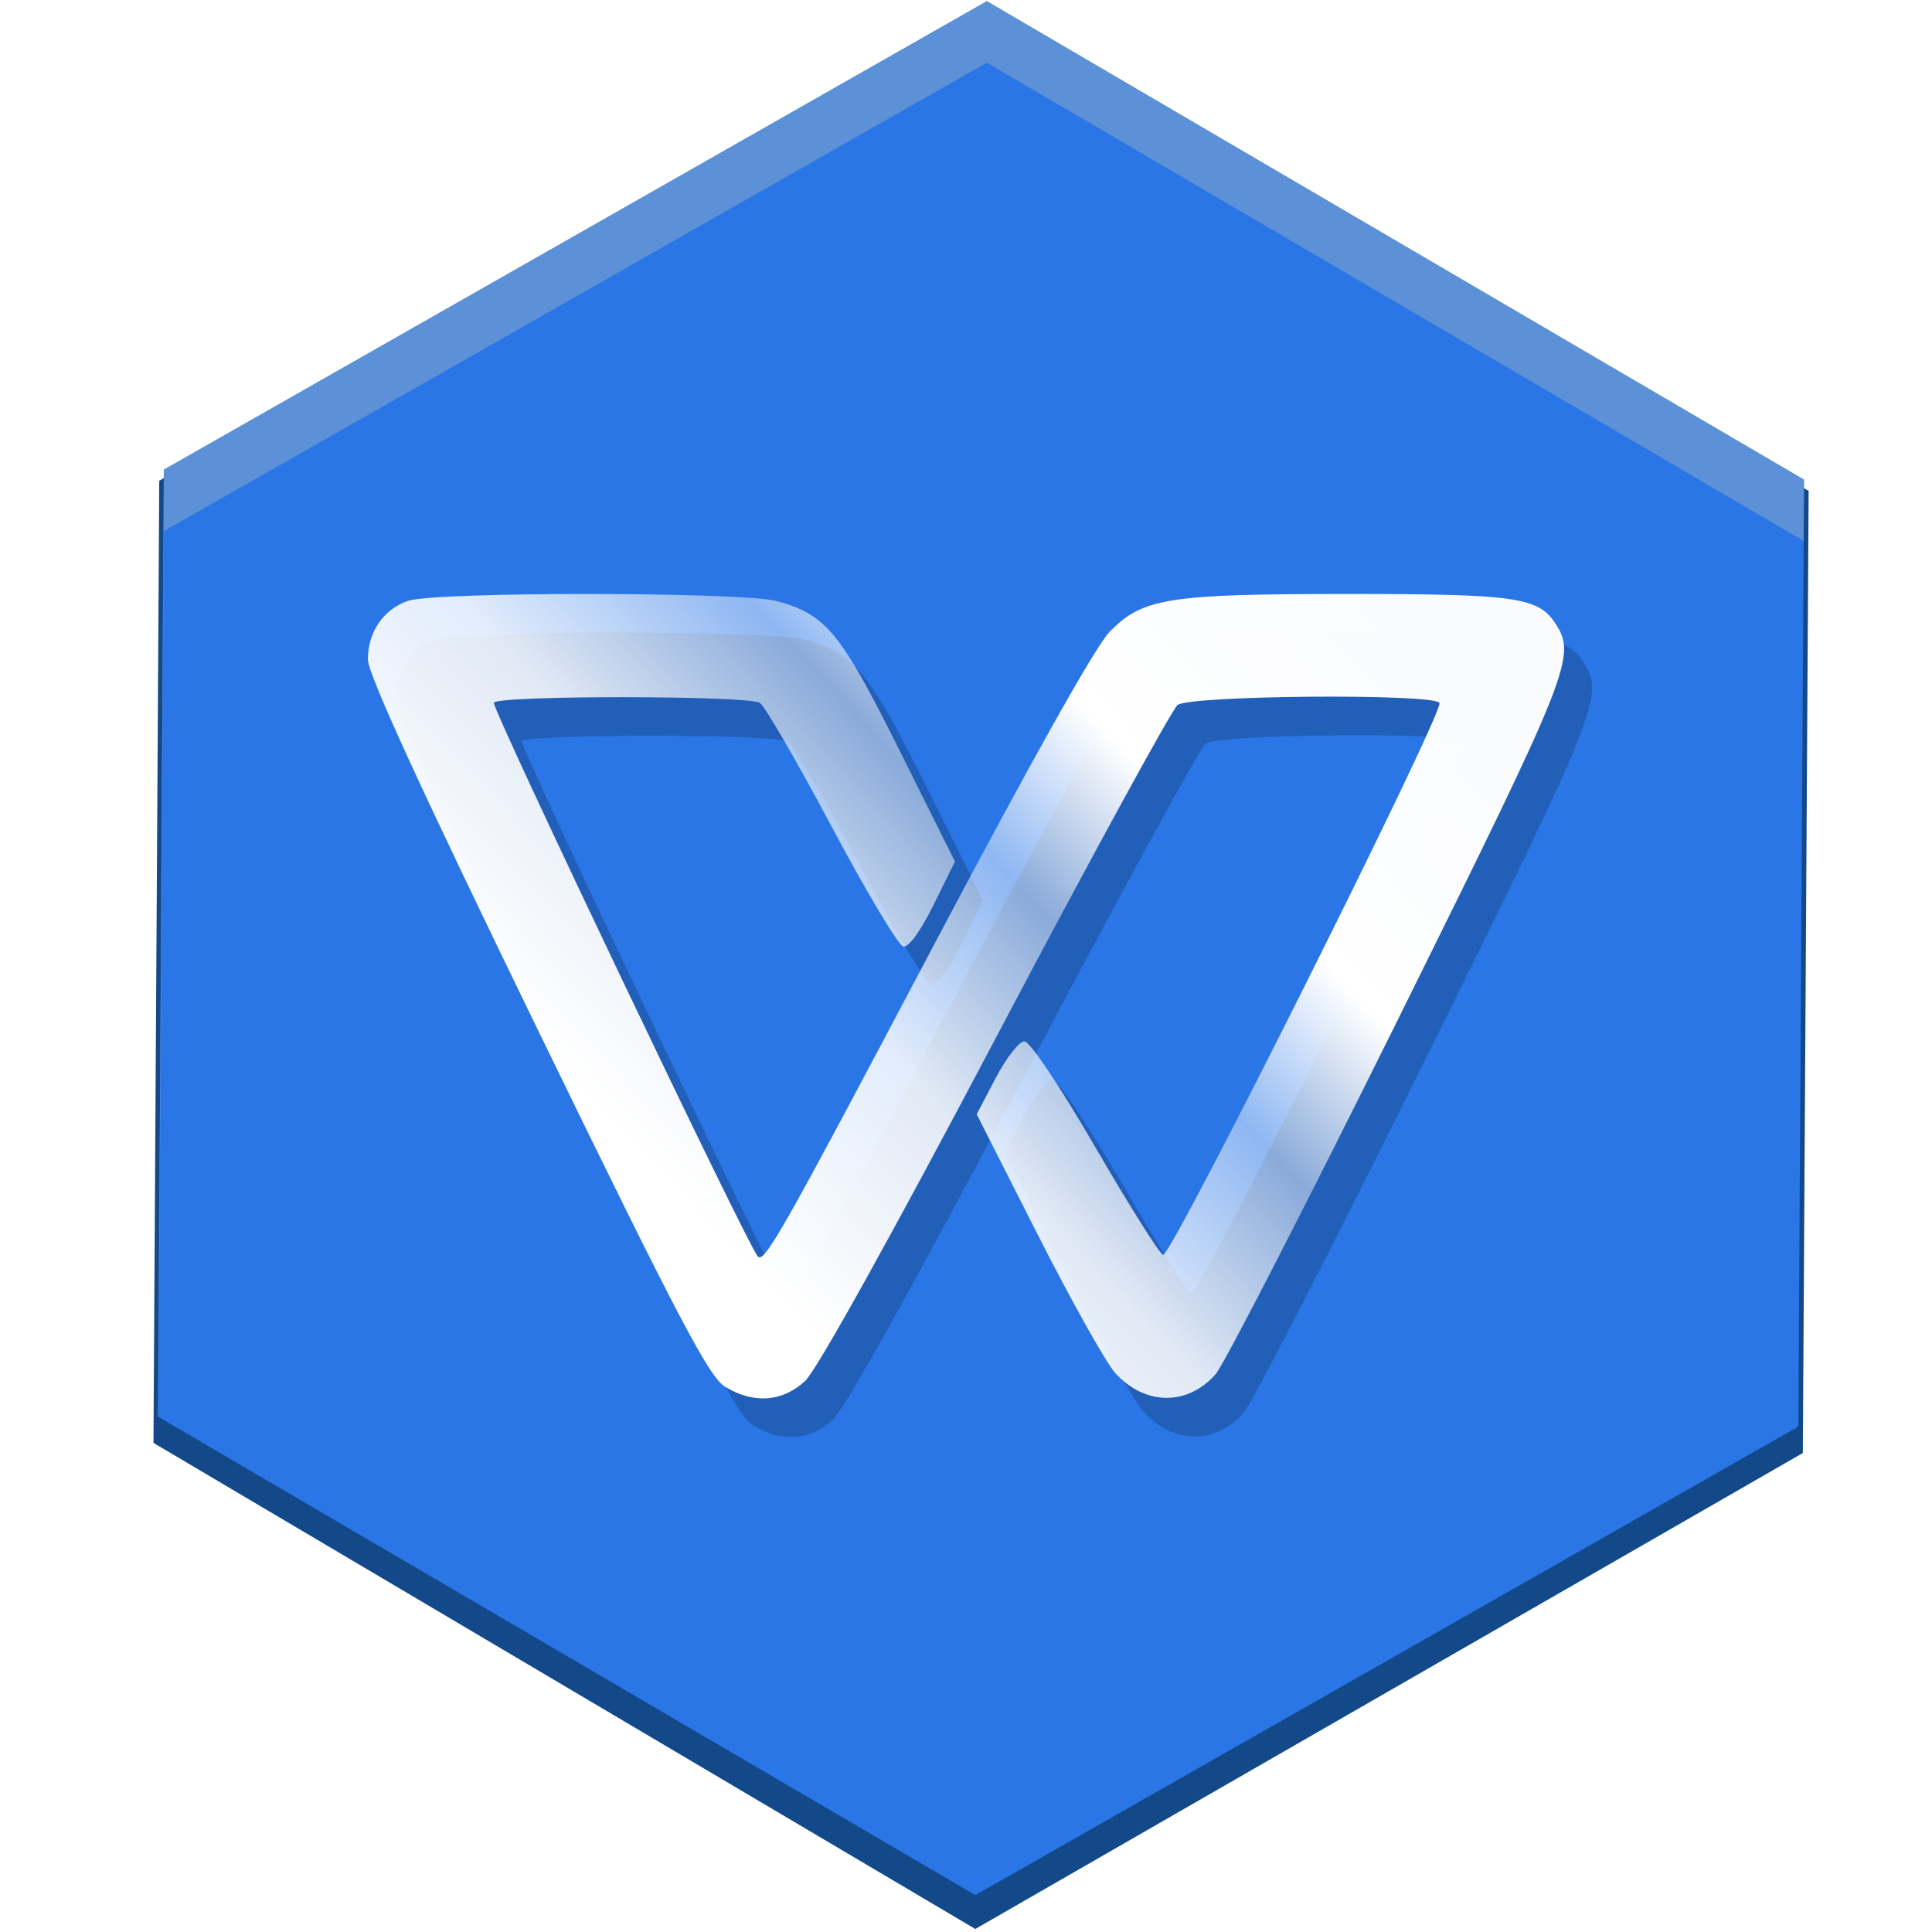
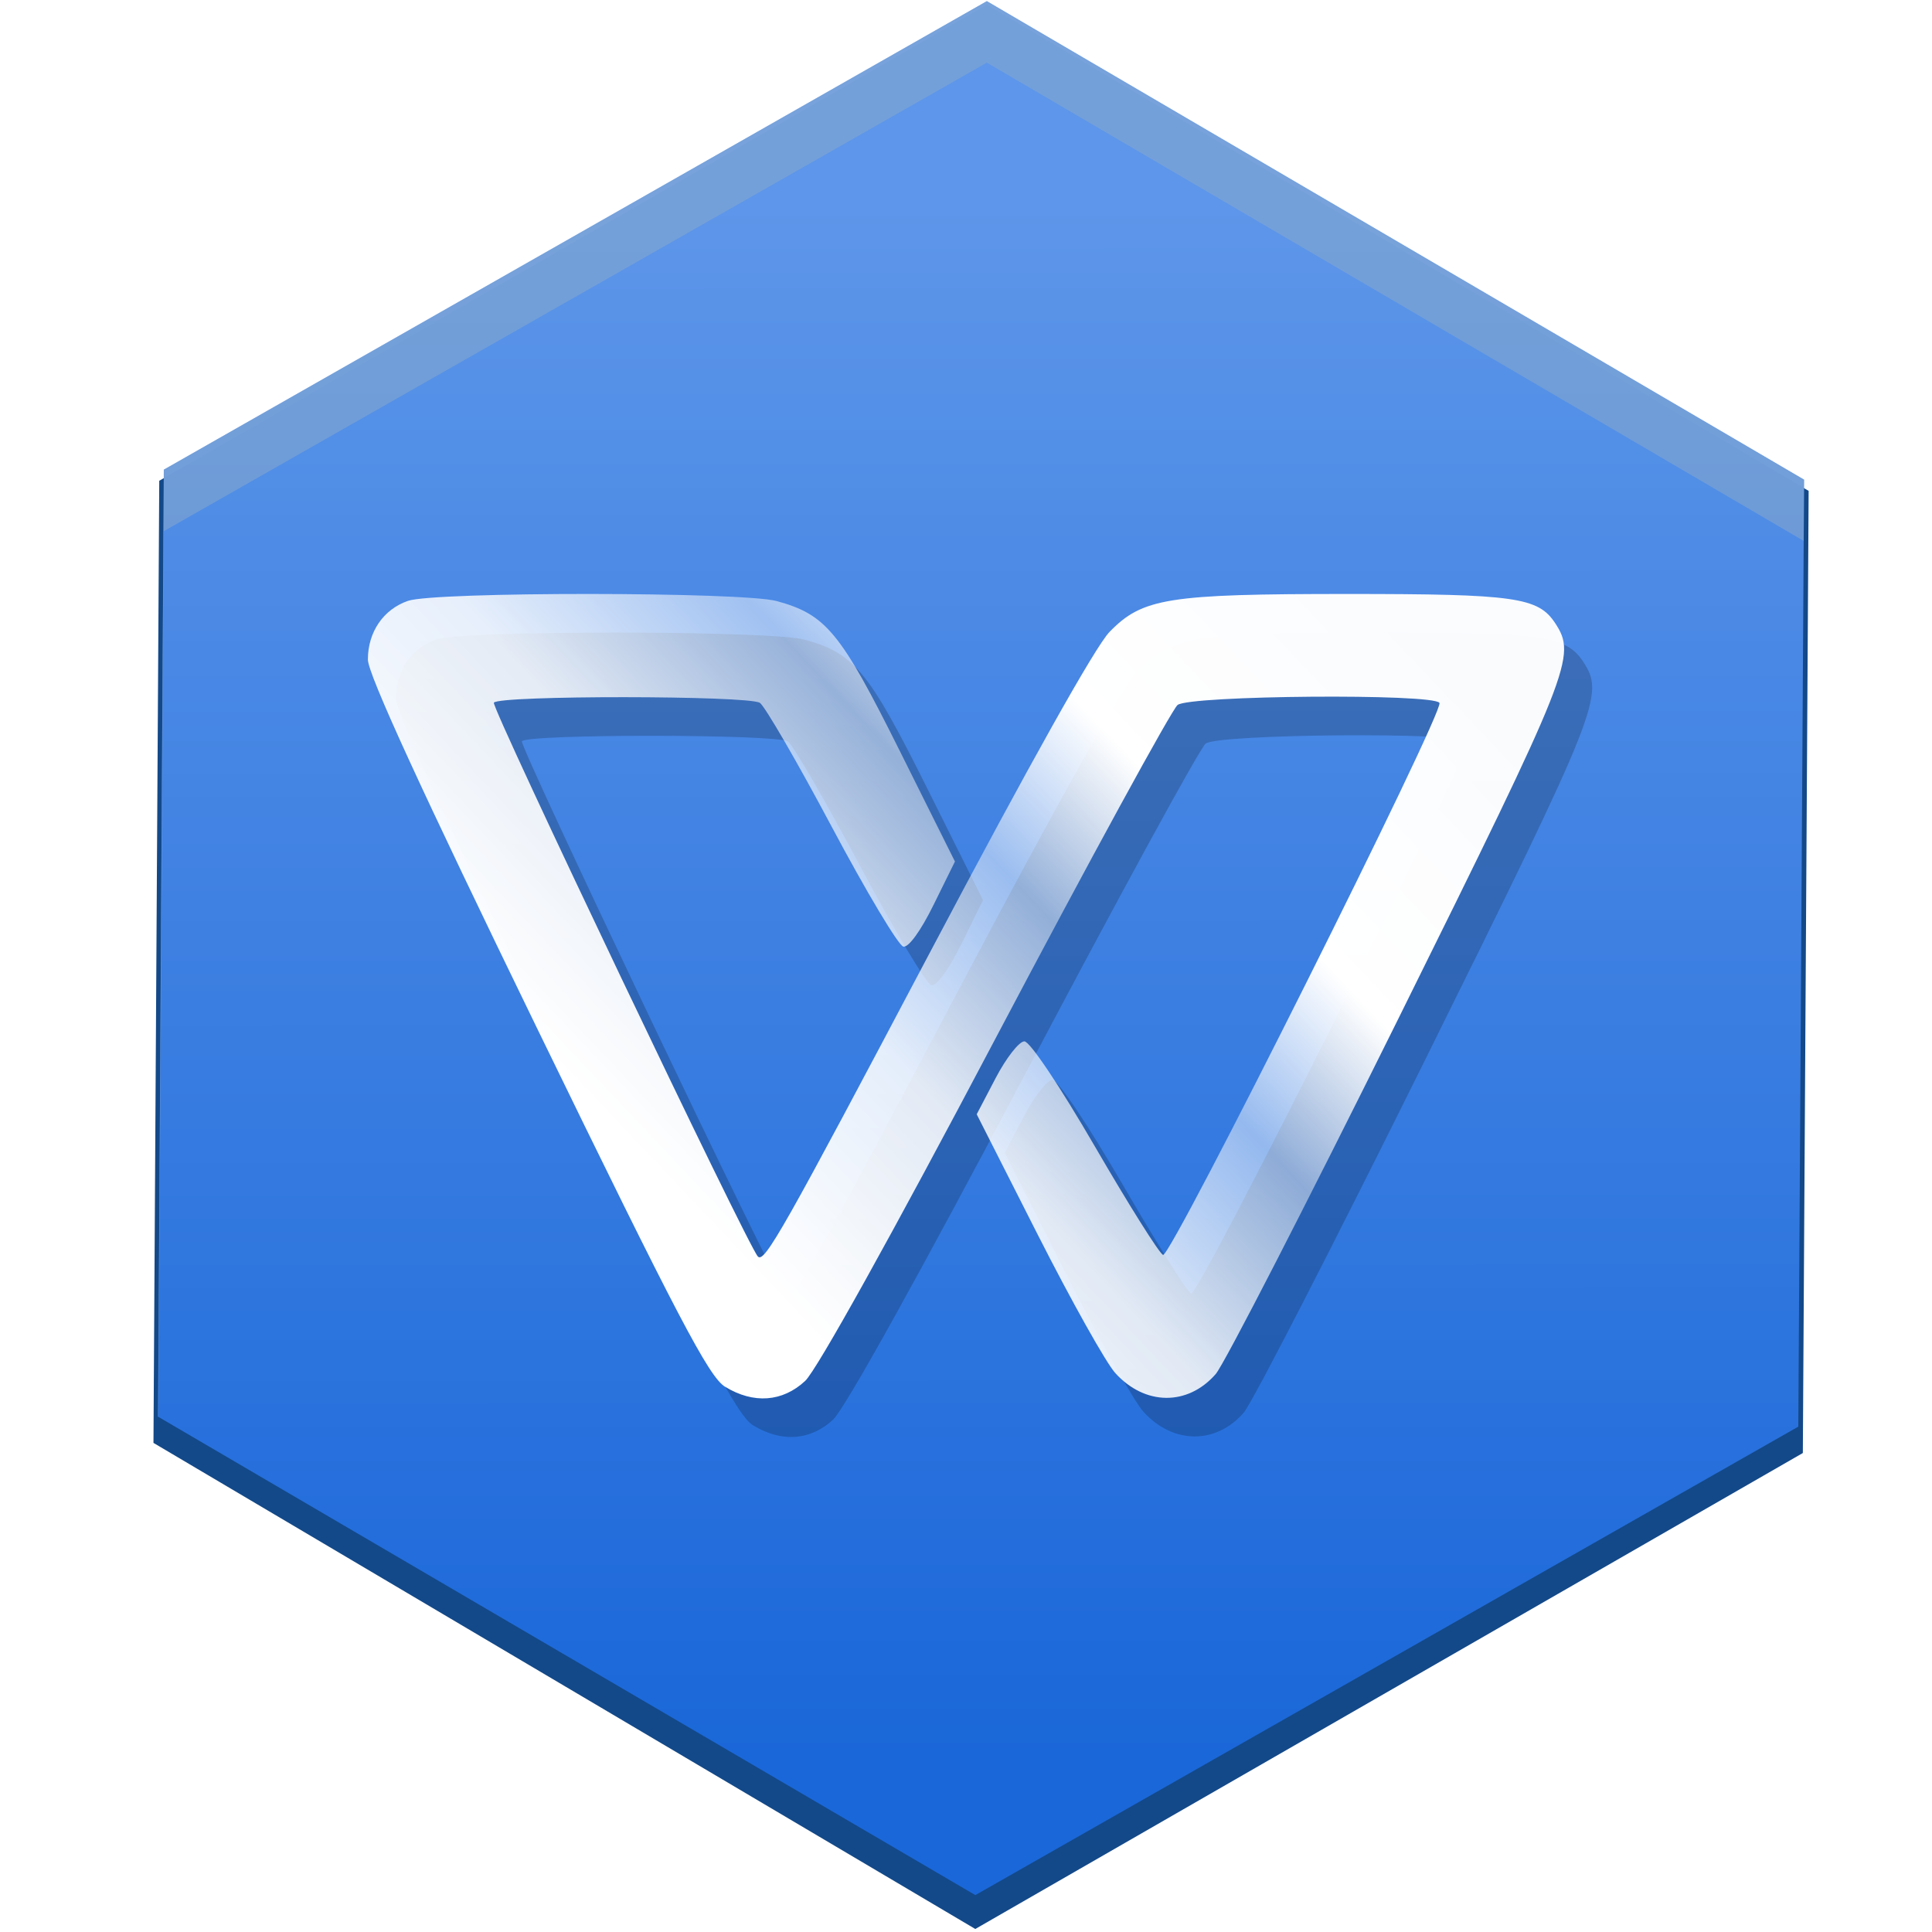
<svg xmlns="http://www.w3.org/2000/svg" xmlns:xlink="http://www.w3.org/1999/xlink" width="64px" height="64px" viewBox="0 0 64 64" version="1.1" id="svg35">
  <defs id="defs16">
+     <linearGradient id="linearGradient840">
+       <stop style="stop-color:#1a67d9;stop-opacity:1" offset="0" id="stop836" />
+       <stop style="stop-color:#5f98ec;stop-opacity:0.973" offset="1" id="stop838" />
+     </linearGradient>
    <linearGradient id="linearGradient879">
      <stop style="stop-color:#ffffff;stop-opacity:1;" offset="0" id="stop875" />
      <stop id="stop883" offset="0.274" style="stop-color:#ffffff;stop-opacity:0.864" />
      <stop style="stop-color:#ffffff;stop-opacity:0.471;" offset="0.505" id="stop885" />
      <stop id="stop887" offset="0.693" style="stop-color:#ffffff;stop-opacity:1" />
      <stop style="stop-color:#ffffff;stop-opacity:0.974" offset="1" id="stop877" />
    </linearGradient>
    <linearGradient x1="50%" y1="0%" x2="50%" y2="100%" id="linearGradient-1">
      <stop stop-color="#FF8767" offset="0%" id="stop6" />
      <stop stop-color="#FF6134" offset="100%" id="stop8" />
    </linearGradient>
    <linearGradient x1="99.067%" y1="50%" x2="0.942%" y2="50%" id="linearGradient-2">
      <stop stop-color="#FFD6C2" offset="0%" id="stop11" />
      <stop stop-color="#FFC4B1" offset="100%" id="stop13" />
    </linearGradient>
    <linearGradient gradientUnits="userSpaceOnUse" x1="30" y1="2" x2="30" y2="56" id="linearGradient-1-6">
      <stop stop-color="#FF8767" offset="0" id="stop6-7" style="stop-color:#f05c74;stop-opacity:1;" />
      <stop stop-color="#FF6134" offset="1" id="stop8-5" style="stop-color:#aa2c2c;stop-opacity:1;" />
    </linearGradient>
    <linearGradient xlink:href="#linearGradient879" id="linearGradient881" x1="25.351" y1="42.487" x2="47.097" y2="21.904" gradientUnits="userSpaceOnUse" />
+     <linearGradient xlink:href="#linearGradient840" id="linearGradient842" x1="28.284" y1="-5.515" x2="7.464" y2="-5.695" gradientUnits="userSpaceOnUse" />
  </defs>
  <g id="Page-1" style="fill:none;fill-rule:evenodd;stroke:none;stroke-width:1">
    <g id="wps-office-wppmain">
      <path transform="matrix(0.02149903,2.519416,-2.493536,0.02172215,17.14857,-11.78771)" d="M 23.607,5.042 10.958,4.856 4.794,-6.192 11.28,-17.053 l 12.649,0.186 6.163,11.047 z" id="path849" style="color:#000000;clip-rule:nonzero;display:block;overflow:visible;visibility:visible;opacity:1;isolation:auto;mix-blend-mode:normal;color-interpolation:sRGB;color-interpolation-filters:linearRGB;solid-color:#000000;solid-opacity:1;vector-effect:none;fill:#0b4385;fill-opacity:0.963;fill-rule:nonzero;stroke:none;stroke-width:14.222;stroke-linecap:round;stroke-linejoin:round;stroke-miterlimit:4;stroke-dasharray:none;stroke-dashoffset:0;stroke-opacity:0.157;marker:none;marker-start:none;marker-mid:none;marker-end:none;paint-order:stroke markers fill;color-rendering:auto;image-rendering:auto;shape-rendering:auto;text-rendering:auto;enable-background:accumulate" />
-       <path style="color:#000000;clip-rule:nonzero;display:block;overflow:visible;visibility:visible;opacity:1;isolation:auto;mix-blend-mode:normal;color-interpolation:sRGB;color-interpolation-filters:linearRGB;solid-color:#000000;solid-opacity:1;vector-effect:none;fill:#2a76e6;fill-opacity:1;fill-rule:nonzero;stroke:none;stroke-width:14.222;stroke-linecap:round;stroke-linejoin:round;stroke-miterlimit:4;stroke-dasharray:none;stroke-dashoffset:0;stroke-opacity:0.157;marker:none;marker-start:none;marker-mid:none;marker-end:none;paint-order:stroke markers fill;color-rendering:auto;image-rendering:auto;shape-rendering:auto;text-rendering:auto;enable-background:accumulate" id="path845" d="M 23.607,5.042 10.958,4.856 4.794,-6.192 11.28,-17.053 l 12.649,0.186 6.163,11.047 z" transform="matrix(0.02138004,2.479736,-2.479736,0.02138004,17.23353,-11.71804)" />
+       <path style="color:#000000;clip-rule:nonzero;display:block;overflow:visible;visibility:visible;opacity:1;isolation:auto;mix-blend-mode:normal;color-interpolation:sRGB;color-interpolation-filters:linearRGB;solid-color:#000000;solid-opacity:1;vector-effect:none;fill:url(#linearGradient842);fill-opacity:1;fill-rule:nonzero;stroke:none;stroke-width:14.222;stroke-linecap:round;stroke-linejoin:round;stroke-miterlimit:4;stroke-dasharray:none;stroke-dashoffset:0;stroke-opacity:0.157;marker:none;marker-start:none;marker-mid:none;marker-end:none;paint-order:stroke markers fill;color-rendering:auto;image-rendering:auto;shape-rendering:auto;text-rendering:auto;enable-background:accumulate" id="path845" d="M 23.607,5.042 10.958,4.856 4.794,-6.192 11.28,-17.053 l 12.649,0.186 6.163,11.047 z" transform="matrix(0.02138004,2.479736,-2.479736,0.02138004,17.23353,-11.71804)" />
      <path id="path847" d="m 24.951,47.219 c -0.536,-0.327 -1.558,-2.276 -6.238,-11.893 -3.825,-7.86 -5.597,-11.723 -5.597,-12.198 0,-0.912 0.51,-1.66 1.325,-1.944 0.886,-0.309 11.082,-0.304 12.216,0.006 1.638,0.447 2.113,1.026 4.073,4.954 l 1.833,3.674 -0.71,1.439 c -0.425,0.862 -0.826,1.415 -1,1.38 -0.16,-0.033 -1.228,-1.821 -2.374,-3.974 -1.146,-2.153 -2.217,-3.999 -2.379,-4.102 -0.388,-0.246 -8.659,-0.251 -8.811,-0.005 -0.095,0.153 8.426,18.027 8.747,18.348 0.22,0.22 0.835,-0.868 5.744,-10.16 3.239,-6.132 5.434,-10.048 5.901,-10.529 1.094,-1.127 1.931,-1.26 7.912,-1.26 5.519,0 6.291,0.109 6.854,0.968 0.713,1.089 0.539,1.529 -5.206,13.122 -3.047,6.149 -5.765,11.438 -6.041,11.753 -0.929,1.062 -2.344,1.047 -3.326,-0.035 -0.305,-0.336 -1.462,-2.402 -2.572,-4.591 l -2.018,-3.981 0.632,-1.208 c 0.348,-0.664 0.774,-1.208 0.947,-1.208 0.182,0 1.17,1.474 2.347,3.501 1.118,1.926 2.129,3.534 2.247,3.573 0.264,0.088 9.326,-18.011 9.156,-18.286 -0.195,-0.316 -8.263,-0.251 -8.675,0.069 -0.188,0.147 -2.9,5.113 -6.025,11.036 -3.444,6.528 -5.93,11 -6.312,11.356 -0.75,0.698 -1.709,0.768 -2.65,0.194 z" style="fill:#000000;fill-opacity:0.199;stroke-width:0.213" />
      <path style="fill:url(#linearGradient881);fill-opacity:1;stroke-width:0.213" d="M 24.021,45.94 C 23.485,45.613 22.463,43.664 17.783,34.046 13.959,26.186 12.187,22.324 12.187,21.849 c 0,-0.912 0.51,-1.66 1.325,-1.944 0.886,-0.309 11.082,-0.304 12.216,0.006 1.638,0.447 2.113,1.026 4.073,4.954 l 1.833,3.674 -0.71,1.439 c -0.425,0.862 -0.826,1.415 -1,1.38 -0.16,-0.033 -1.228,-1.821 -2.374,-3.974 -1.146,-2.153 -2.217,-3.999 -2.379,-4.102 -0.388,-0.246 -8.659,-0.251 -8.811,-0.005 -0.095,0.153 8.426,18.027 8.747,18.348 0.22,0.22 0.835,-0.868 5.744,-10.16 3.239,-6.132 5.434,-10.048 5.901,-10.529 1.094,-1.127 1.931,-1.26 7.912,-1.26 5.519,0 6.291,0.109 6.854,0.968 0.713,1.089 0.539,1.529 -5.206,13.122 -3.047,6.149 -5.765,11.438 -6.041,11.753 -0.929,1.062 -2.344,1.047 -3.326,-0.035 -0.305,-0.336 -1.462,-2.402 -2.572,-4.591 l -2.018,-3.981 0.632,-1.208 c 0.348,-0.664 0.774,-1.208 0.947,-1.208 0.182,0 1.17,1.474 2.347,3.501 1.118,1.926 2.129,3.534 2.247,3.573 0.264,0.088 9.326,-18.011 9.156,-18.286 -0.195,-0.316 -8.263,-0.251 -8.675,0.069 -0.188,0.147 -2.9,5.113 -6.025,11.036 -3.444,6.528 -5.93,11 -6.312,11.356 -0.75,0.698 -1.709,0.768 -2.65,0.194 z" id="path843" />
      <path style="color:#000000;clip-rule:nonzero;display:block;overflow:visible;visibility:visible;opacity:1;isolation:auto;mix-blend-mode:normal;color-interpolation:sRGB;color-interpolation-filters:linearRGB;solid-color:#000000;solid-opacity:1;vector-effect:none;fill:#8aa8cb;fill-opacity:0.534;fill-rule:nonzero;stroke:none;stroke-width:35.269;stroke-linecap:round;stroke-linejoin:round;stroke-miterlimit:4;stroke-dasharray:none;stroke-dashoffset:0;stroke-opacity:0.157;marker:none;marker-start:none;marker-mid:none;marker-end:none;paint-order:stroke markers fill;color-rendering:auto;image-rendering:auto;shape-rendering:auto;text-rendering:auto;enable-background:accumulate" d="M 32.69,0.038 5.428,15.557 l -0.191,31.37 0.012,0.008 0.179,-29.341 27.262,-15.519 27.059,15.843 0.012,-2.029 z" id="path851" />
    </g>
  </g>
</svg>
